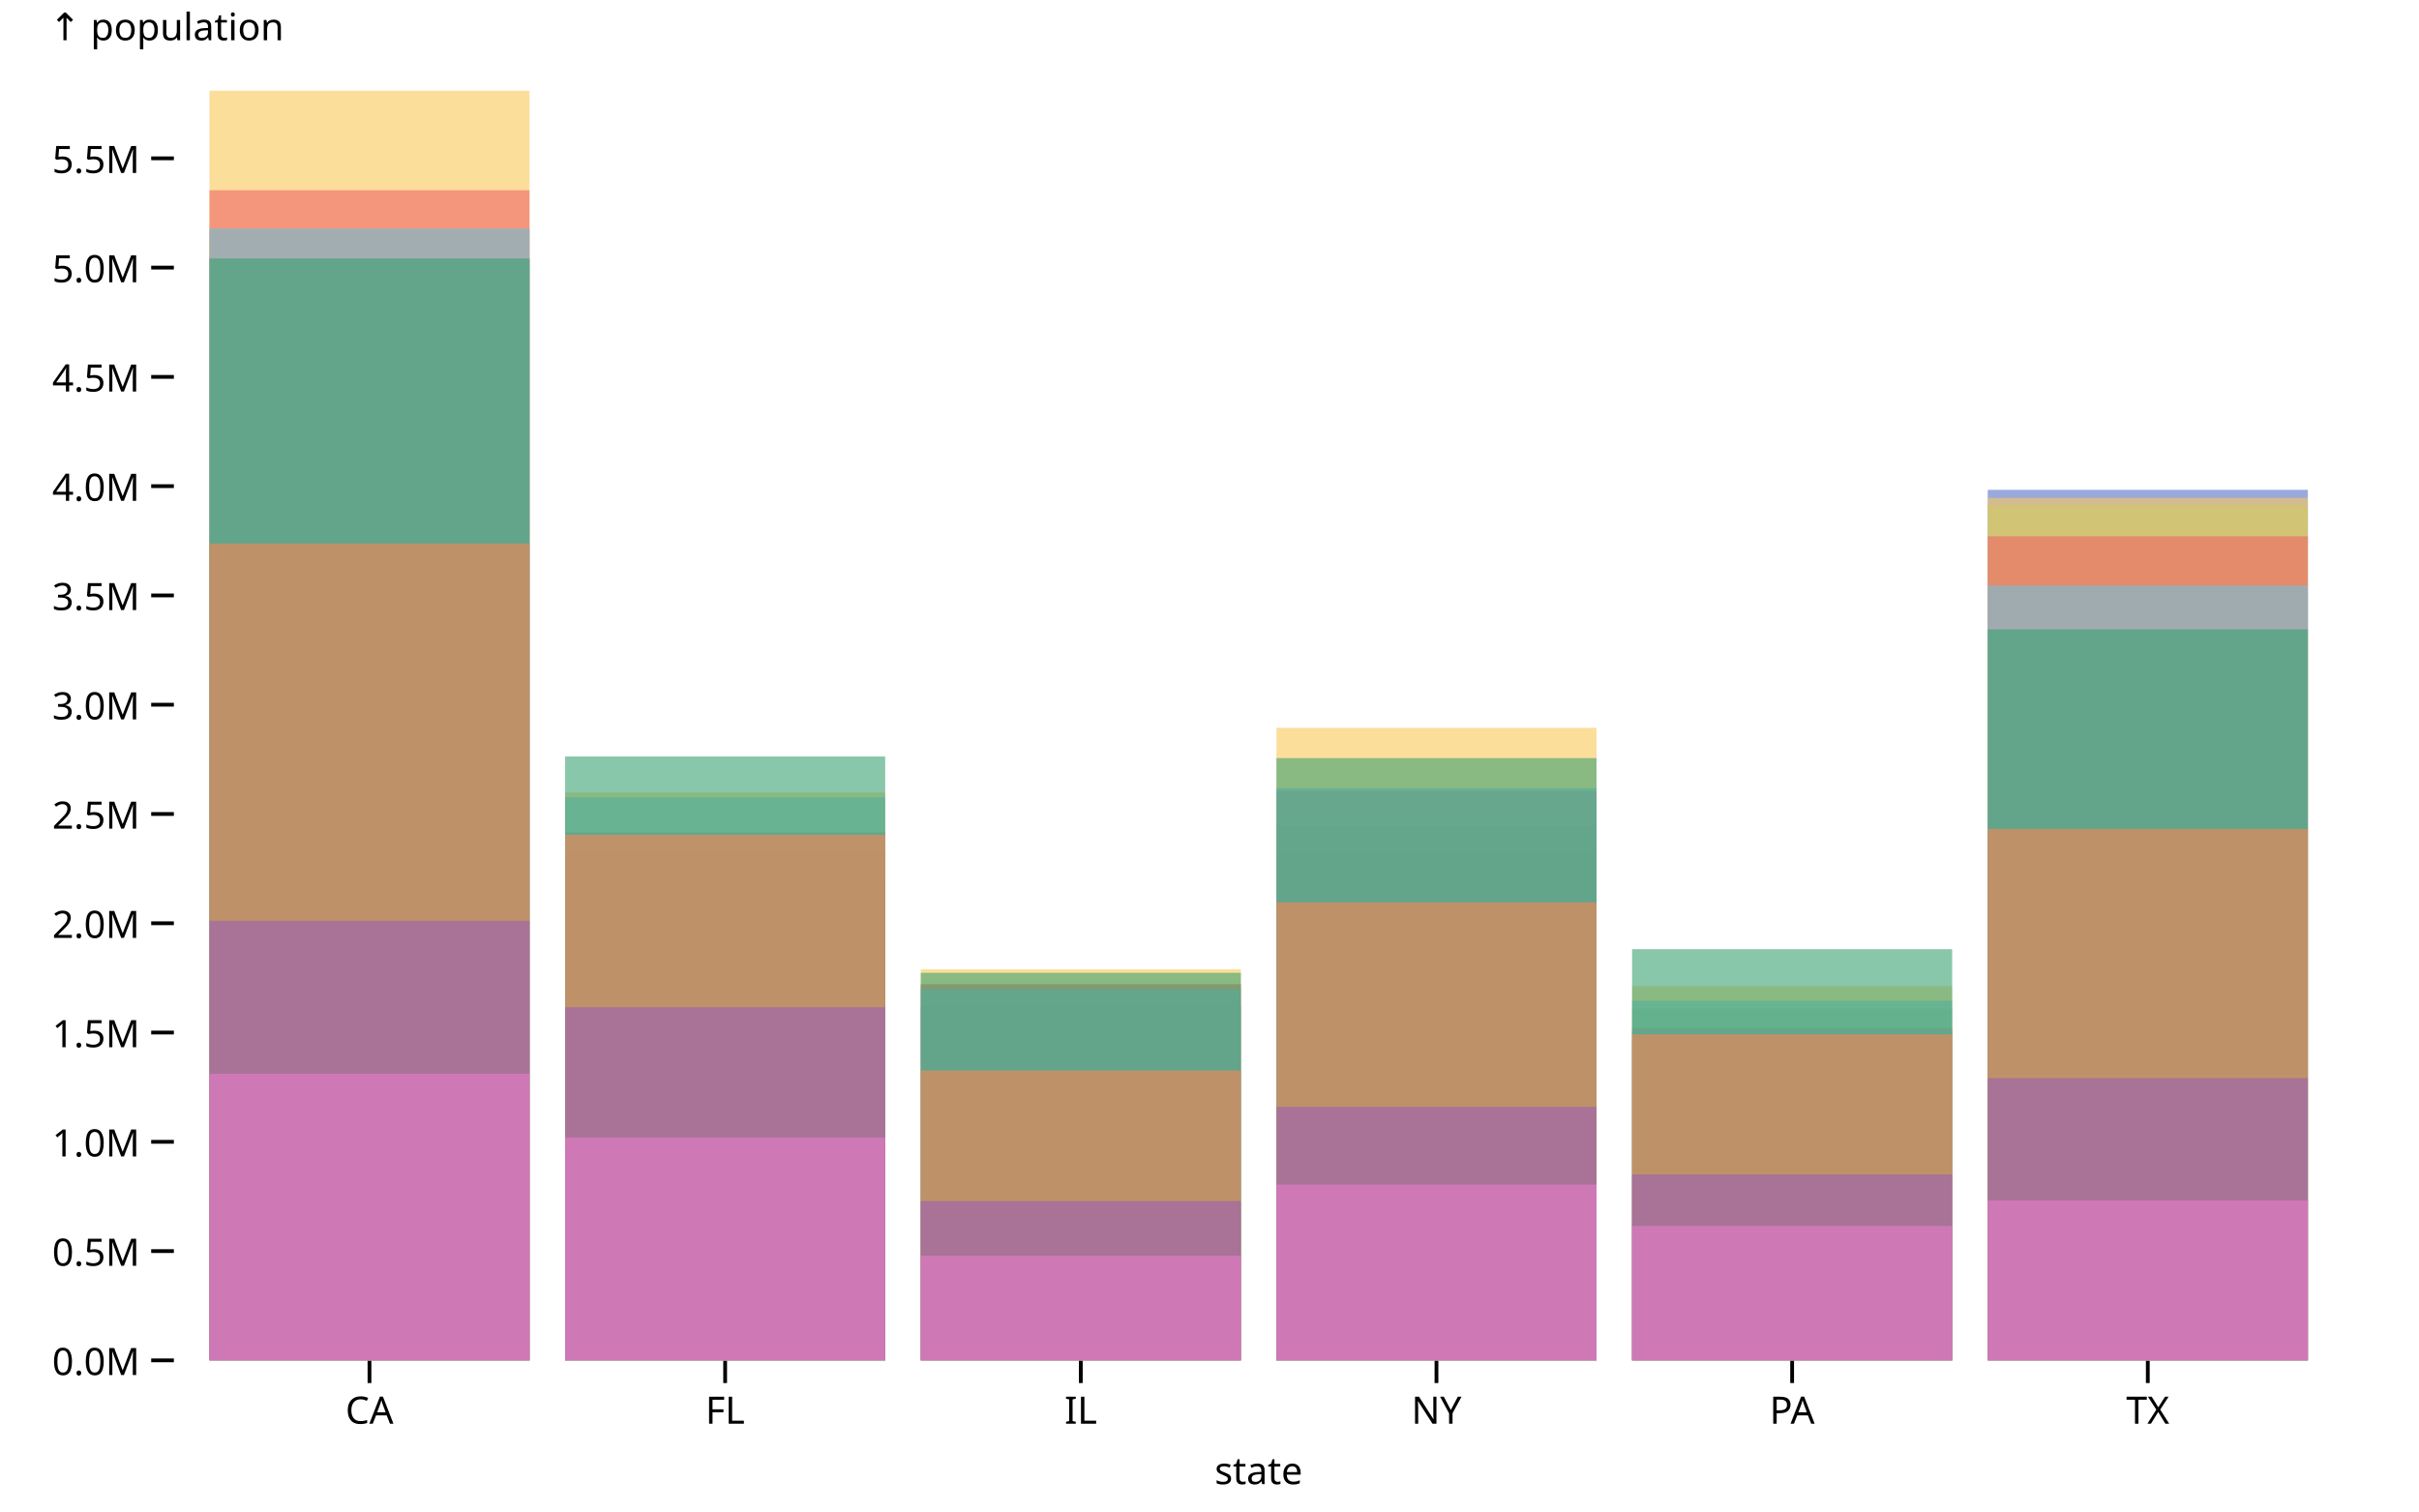
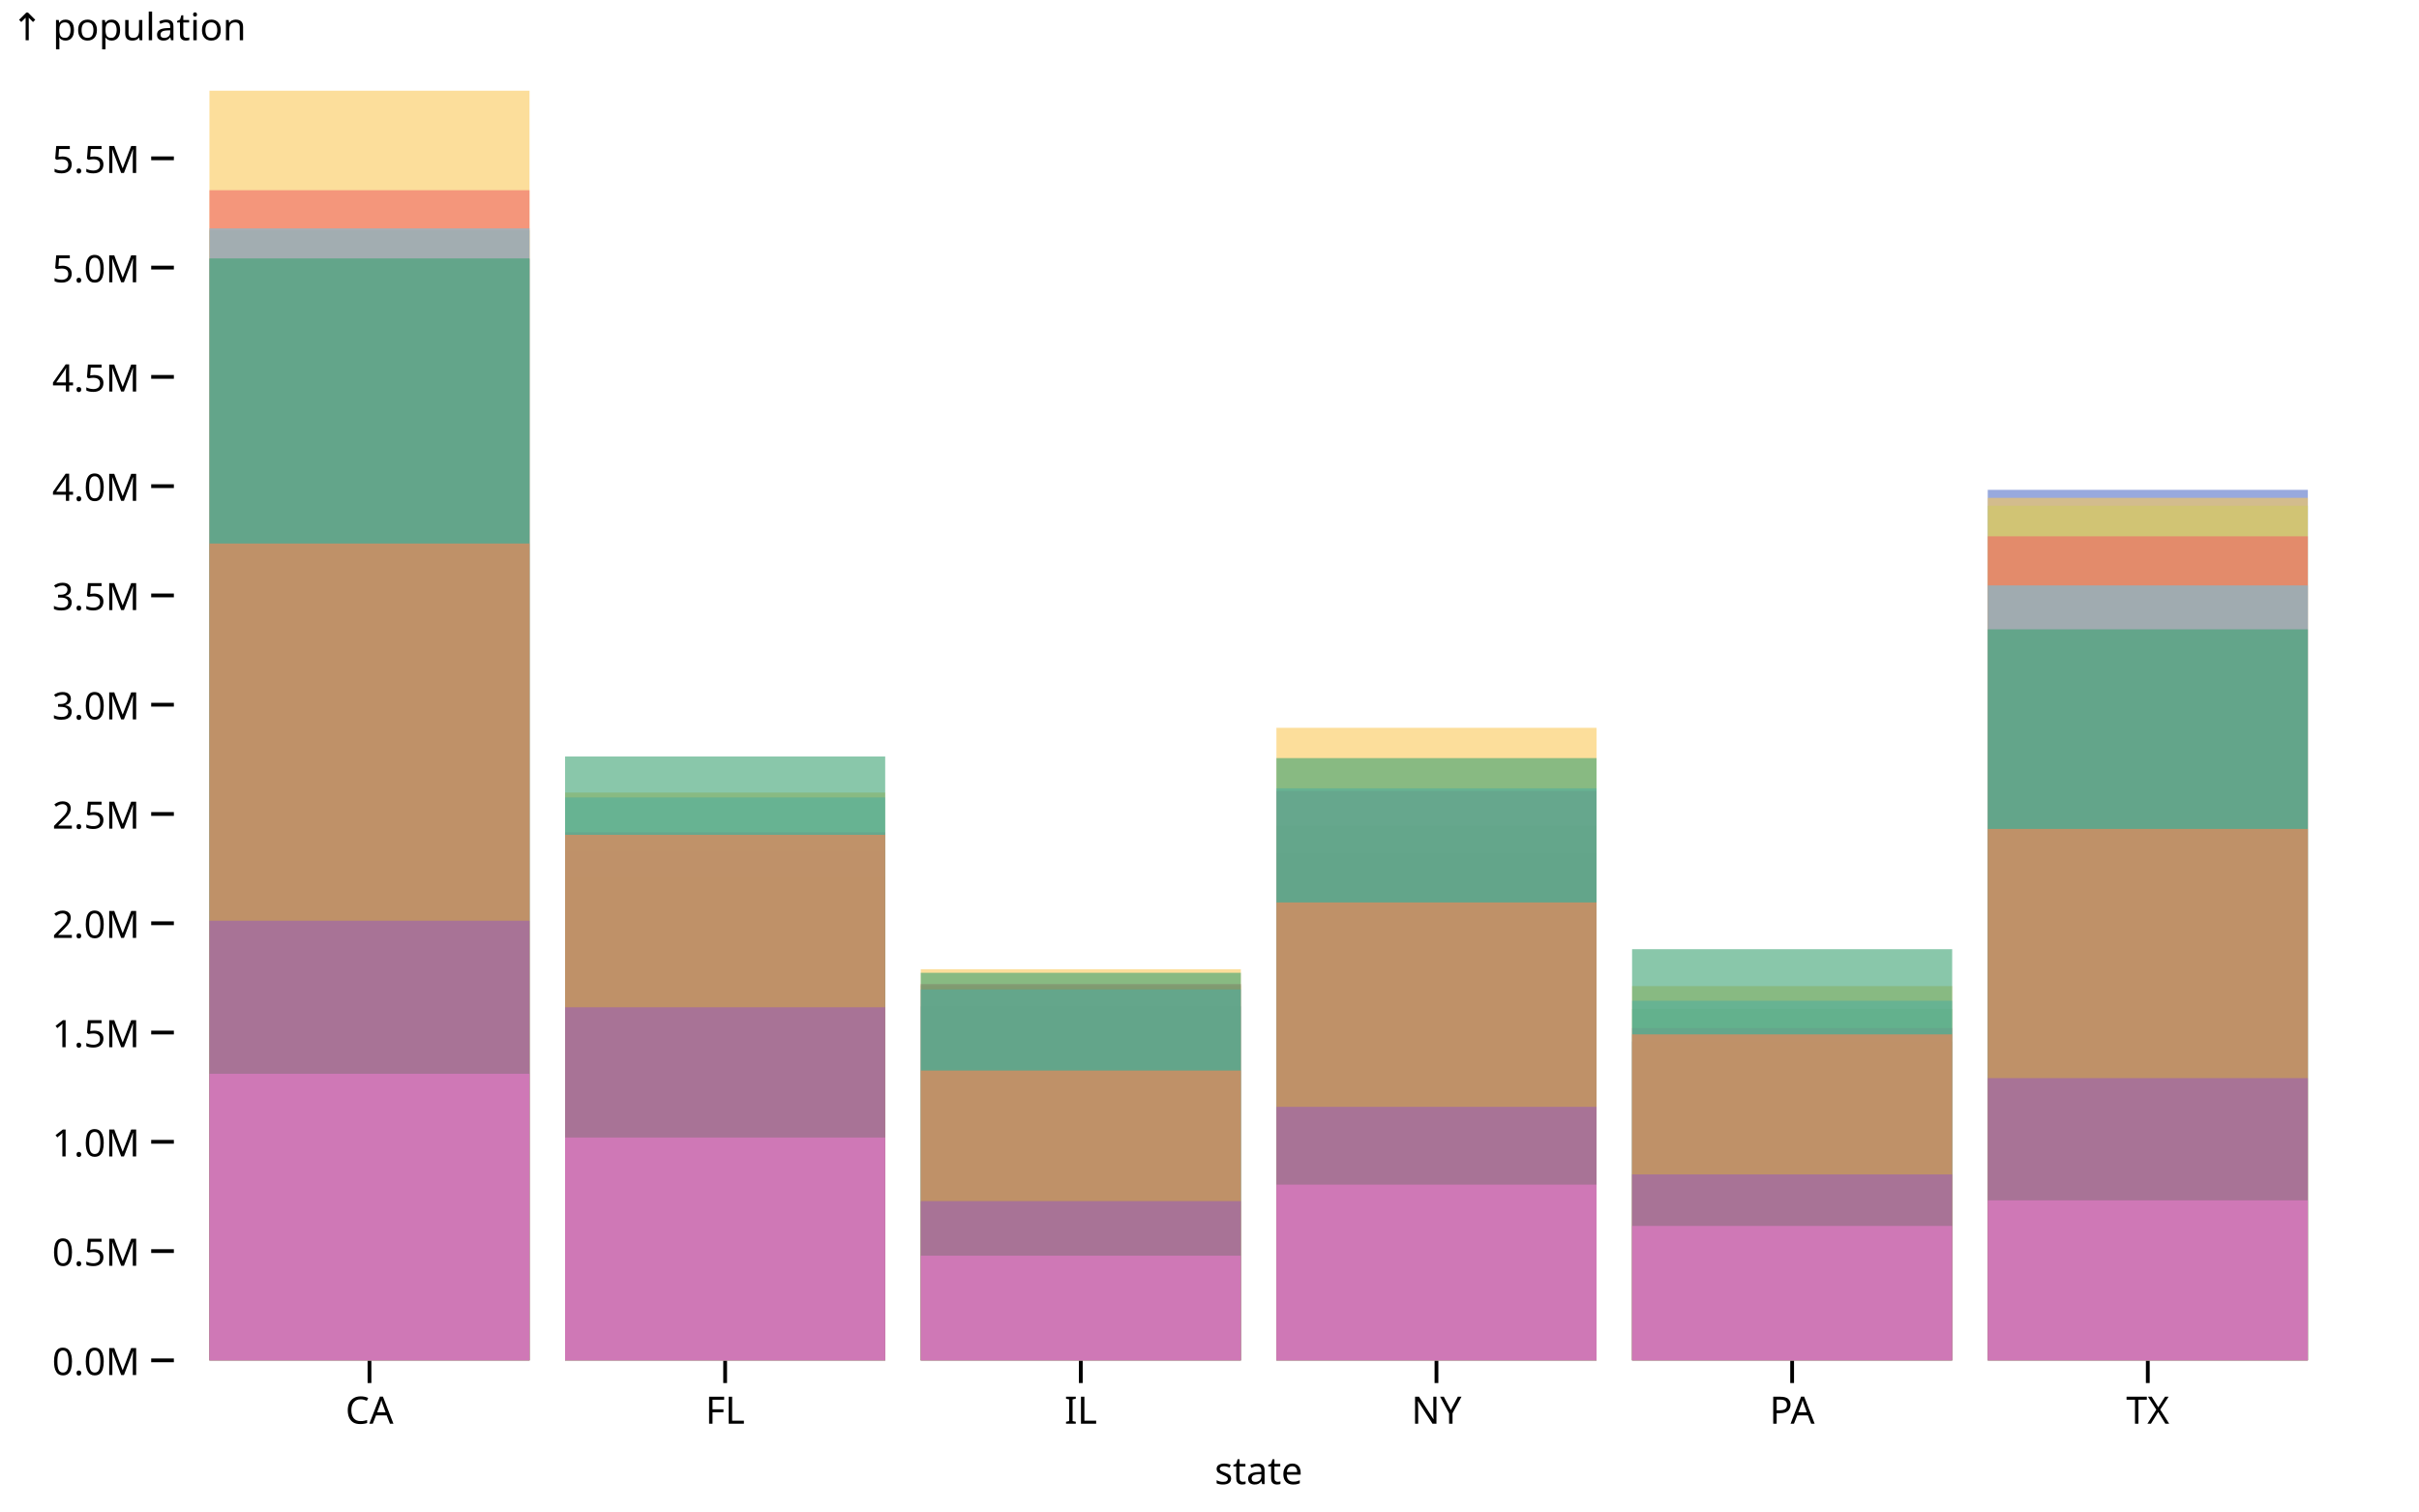
<svg xmlns="http://www.w3.org/2000/svg" width="640" height="400" viewBox="0 0 640 400">
  <line x1="97.754" y1="360" x2="97.754" y2="366" stroke="currentColor" stroke-width="1" />
  <line x1="191.852" y1="360" x2="191.852" y2="366" stroke="currentColor" stroke-width="1" />
  <line x1="285.951" y1="360" x2="285.951" y2="366" stroke="currentColor" stroke-width="1" />
  <line x1="380.049" y1="360" x2="380.049" y2="366" stroke="currentColor" stroke-width="1" />
  <line x1="474.148" y1="360" x2="474.148" y2="366" stroke="currentColor" stroke-width="1" />
  <line x1="568.246" y1="360" x2="568.246" y2="366" stroke="currentColor" stroke-width="1" />
  <text x="97.754" y="369" font-family="system-ui, sans-serif" font-size="10" text-anchor="middle" dominant-baseline="text-before-edge" fill="currentColor">CA</text>
  <text x="191.852" y="369" font-family="system-ui, sans-serif" font-size="10" text-anchor="middle" dominant-baseline="text-before-edge" fill="currentColor">FL</text>
  <text x="285.951" y="369" font-family="system-ui, sans-serif" font-size="10" text-anchor="middle" dominant-baseline="text-before-edge" fill="currentColor">IL</text>
  <text x="380.049" y="369" font-family="system-ui, sans-serif" font-size="10" text-anchor="middle" dominant-baseline="text-before-edge" fill="currentColor">NY</text>
  <text x="474.148" y="369" font-family="system-ui, sans-serif" font-size="10" text-anchor="middle" dominant-baseline="text-before-edge" fill="currentColor">PA</text>
  <text x="568.246" y="369" font-family="system-ui, sans-serif" font-size="10" text-anchor="middle" dominant-baseline="text-before-edge" fill="currentColor">TX</text>
  <text x="333" y="385" font-family="system-ui, sans-serif" font-size="10" text-anchor="middle" dominant-baseline="text-before-edge" fill="currentColor">state</text>
  <line x1="46" y1="360" x2="40" y2="360" stroke="currentColor" stroke-width="1" />
  <line x1="46" y1="331.082" x2="40" y2="331.082" stroke="currentColor" stroke-width="1" />
  <line x1="46" y1="302.163" x2="40" y2="302.163" stroke="currentColor" stroke-width="1" />
  <line x1="46" y1="273.245" x2="40" y2="273.245" stroke="currentColor" stroke-width="1" />
  <line x1="46" y1="244.326" x2="40" y2="244.326" stroke="currentColor" stroke-width="1" />
  <line x1="46" y1="215.408" x2="40" y2="215.408" stroke="currentColor" stroke-width="1" />
  <line x1="46" y1="186.49" x2="40" y2="186.49" stroke="currentColor" stroke-width="1" />
  <line x1="46" y1="157.571" x2="40" y2="157.571" stroke="currentColor" stroke-width="1" />
  <line x1="46" y1="128.653" x2="40" y2="128.653" stroke="currentColor" stroke-width="1" />
  <line x1="46" y1="99.735" x2="40" y2="99.735" stroke="currentColor" stroke-width="1" />
  <line x1="46" y1="70.816" x2="40" y2="70.816" stroke="currentColor" stroke-width="1" />
  <line x1="46" y1="41.898" x2="40" y2="41.898" stroke="currentColor" stroke-width="1" />
  <text x="37" y="360" font-family="system-ui, sans-serif" font-size="10" text-anchor="end" dominant-baseline="central" fill="currentColor">0.0M</text>
  <text x="37" y="331.082" font-family="system-ui, sans-serif" font-size="10" text-anchor="end" dominant-baseline="central" fill="currentColor">0.5M</text>
  <text x="37" y="302.163" font-family="system-ui, sans-serif" font-size="10" text-anchor="end" dominant-baseline="central" fill="currentColor">1.0M</text>
  <text x="37" y="273.245" font-family="system-ui, sans-serif" font-size="10" text-anchor="end" dominant-baseline="central" fill="currentColor">1.5M</text>
  <text x="37" y="244.326" font-family="system-ui, sans-serif" font-size="10" text-anchor="end" dominant-baseline="central" fill="currentColor">2.0M</text>
  <text x="37" y="215.408" font-family="system-ui, sans-serif" font-size="10" text-anchor="end" dominant-baseline="central" fill="currentColor">2.5M</text>
  <text x="37" y="186.49" font-family="system-ui, sans-serif" font-size="10" text-anchor="end" dominant-baseline="central" fill="currentColor">3.0M</text>
  <text x="37" y="157.571" font-family="system-ui, sans-serif" font-size="10" text-anchor="end" dominant-baseline="central" fill="currentColor">3.5M</text>
  <text x="37" y="128.653" font-family="system-ui, sans-serif" font-size="10" text-anchor="end" dominant-baseline="central" fill="currentColor">4.0M</text>
  <text x="37" y="99.735" font-family="system-ui, sans-serif" font-size="10" text-anchor="end" dominant-baseline="central" fill="currentColor">4.5M</text>
  <text x="37" y="70.816" font-family="system-ui, sans-serif" font-size="10" text-anchor="end" dominant-baseline="central" fill="currentColor">5.0M</text>
  <text x="37" y="41.898" font-family="system-ui, sans-serif" font-size="10" text-anchor="end" dominant-baseline="central" fill="currentColor">5.5M</text>
-   <text x="13" y="13" font-family="system-ui, sans-serif" font-size="10" text-anchor="start" dominant-baseline="text-after-edge" fill="currentColor">↑ population</text>
+   <text x="3" y="13" font-family="system-ui, sans-serif" font-size="10" text-anchor="start" dominant-baseline="text-after-edge" fill="currentColor">↑ population</text>
  <rect x="55.41" y="68.593" width="84.689" height="291.407" fill="#5470c6" fill-opacity="0.6" />
  <rect x="55.41" y="60.964" width="84.689" height="299.036" fill="#91cc75" fill-opacity="0.6" />
  <rect x="55.41" y="24" width="84.689" height="336" fill="#fac858" fill-opacity="0.6" />
  <rect x="55.41" y="50.336" width="84.689" height="309.664" fill="#ee6666" fill-opacity="0.6" />
  <rect x="55.41" y="60.449" width="84.689" height="299.551" fill="#73c0de" fill-opacity="0.6" />
  <rect x="55.41" y="68.382" width="84.689" height="291.618" fill="#3ba272" fill-opacity="0.6" />
  <rect x="55.41" y="143.837" width="84.689" height="216.163" fill="#fc8452" fill-opacity="0.6" />
  <rect x="55.41" y="243.651" width="84.689" height="116.349" fill="#9a60b4" fill-opacity="0.6" />
  <rect x="55.41" y="284.154" width="84.689" height="75.846" fill="#ea7ccc" fill-opacity="0.6" />
  <rect x="525.902" y="129.631" width="84.689" height="230.369" fill="#5470c6" fill-opacity="0.6" />
  <rect x="525.902" y="133.828" width="84.689" height="226.172" fill="#91cc75" fill-opacity="0.6" />
  <rect x="525.902" y="131.75" width="84.689" height="228.25" fill="#fac858" fill-opacity="0.6" />
  <rect x="525.902" y="141.925" width="84.689" height="218.075" fill="#ee6666" fill-opacity="0.6" />
  <rect x="525.902" y="154.926" width="84.689" height="205.074" fill="#73c0de" fill-opacity="0.6" />
  <rect x="525.902" y="166.54" width="84.689" height="193.46" fill="#3ba272" fill-opacity="0.6" />
  <rect x="525.902" y="219.37" width="84.689" height="140.63" fill="#fc8452" fill-opacity="0.6" />
  <rect x="525.902" y="285.305" width="84.689" height="74.695" fill="#9a60b4" fill-opacity="0.6" />
  <rect x="525.902" y="317.653" width="84.689" height="42.347" fill="#ea7ccc" fill-opacity="0.6" />
  <rect x="149.508" y="232.122" width="84.689" height="127.878" fill="#5470c6" fill-opacity="0.6" />
  <rect x="149.508" y="225.177" width="84.689" height="134.823" fill="#91cc75" fill-opacity="0.6" />
  <rect x="149.508" y="209.75" width="84.689" height="150.25" fill="#fac858" fill-opacity="0.6" />
  <rect x="149.508" y="220.256" width="84.689" height="139.744" fill="#ee6666" fill-opacity="0.6" />
  <rect x="149.508" y="211.037" width="84.689" height="148.963" fill="#73c0de" fill-opacity="0.6" />
  <rect x="149.508" y="200.198" width="84.689" height="159.802" fill="#3ba272" fill-opacity="0.6" />
  <rect x="149.508" y="220.922" width="84.689" height="139.078" fill="#fc8452" fill-opacity="0.6" />
  <rect x="149.508" y="266.562" width="84.689" height="93.438" fill="#9a60b4" fill-opacity="0.6" />
  <rect x="149.508" y="301.032" width="84.689" height="58.968" fill="#ea7ccc" fill-opacity="0.6" />
  <rect x="337.705" y="225.822" width="84.689" height="134.178" fill="#5470c6" fill-opacity="0.6" />
  <rect x="337.705" y="218.555" width="84.689" height="141.445" fill="#91cc75" fill-opacity="0.6" />
  <rect x="337.705" y="192.605" width="84.689" height="167.395" fill="#fac858" fill-opacity="0.6" />
  <rect x="337.705" y="209.315" width="84.689" height="150.685" fill="#ee6666" fill-opacity="0.6" />
  <rect x="337.705" y="208.622" width="84.689" height="151.378" fill="#73c0de" fill-opacity="0.6" />
  <rect x="337.705" y="200.624" width="84.689" height="159.376" fill="#3ba272" fill-opacity="0.6" />
  <rect x="337.705" y="238.82" width="84.689" height="121.18" fill="#fc8452" fill-opacity="0.6" />
  <rect x="337.705" y="292.906" width="84.689" height="67.094" fill="#9a60b4" fill-opacity="0.6" />
  <rect x="337.705" y="313.494" width="84.689" height="46.506" fill="#ea7ccc" fill-opacity="0.6" />
  <rect x="243.607" y="266.323" width="84.689" height="93.677" fill="#5470c6" fill-opacity="0.6" />
  <rect x="243.607" y="260.753" width="84.689" height="99.247" fill="#91cc75" fill-opacity="0.6" />
  <rect x="243.607" y="256.487" width="84.689" height="103.513" fill="#fac858" fill-opacity="0.6" />
  <rect x="243.607" y="260.408" width="84.689" height="99.592" fill="#ee6666" fill-opacity="0.6" />
  <rect x="243.607" y="261.847" width="84.689" height="98.153" fill="#73c0de" fill-opacity="0.6" />
  <rect x="243.607" y="257.434" width="84.689" height="102.566" fill="#3ba272" fill-opacity="0.6" />
  <rect x="243.607" y="283.301" width="84.689" height="76.699" fill="#fc8452" fill-opacity="0.6" />
  <rect x="243.607" y="317.847" width="84.689" height="42.153" fill="#9a60b4" fill-opacity="0.6" />
  <rect x="243.607" y="332.299" width="84.689" height="27.701" fill="#ea7ccc" fill-opacity="0.6" />
  <rect x="431.803" y="275.62" width="84.689" height="84.38" fill="#5470c6" fill-opacity="0.6" />
  <rect x="431.803" y="266.997" width="84.689" height="93.003" fill="#91cc75" fill-opacity="0.6" />
  <rect x="431.803" y="260.958" width="84.689" height="99.042" fill="#fac858" fill-opacity="0.6" />
  <rect x="431.803" y="272.064" width="84.689" height="87.936" fill="#ee6666" fill-opacity="0.6" />
  <rect x="431.803" y="264.842" width="84.689" height="95.158" fill="#73c0de" fill-opacity="0.6" />
  <rect x="431.803" y="251.187" width="84.689" height="108.813" fill="#3ba272" fill-opacity="0.6" />
  <rect x="431.803" y="273.734" width="84.689" height="86.266" fill="#fc8452" fill-opacity="0.6" />
  <rect x="431.803" y="310.787" width="84.689" height="49.213" fill="#9a60b4" fill-opacity="0.6" />
  <rect x="431.803" y="324.426" width="84.689" height="35.574" fill="#ea7ccc" fill-opacity="0.6" />
</svg>
